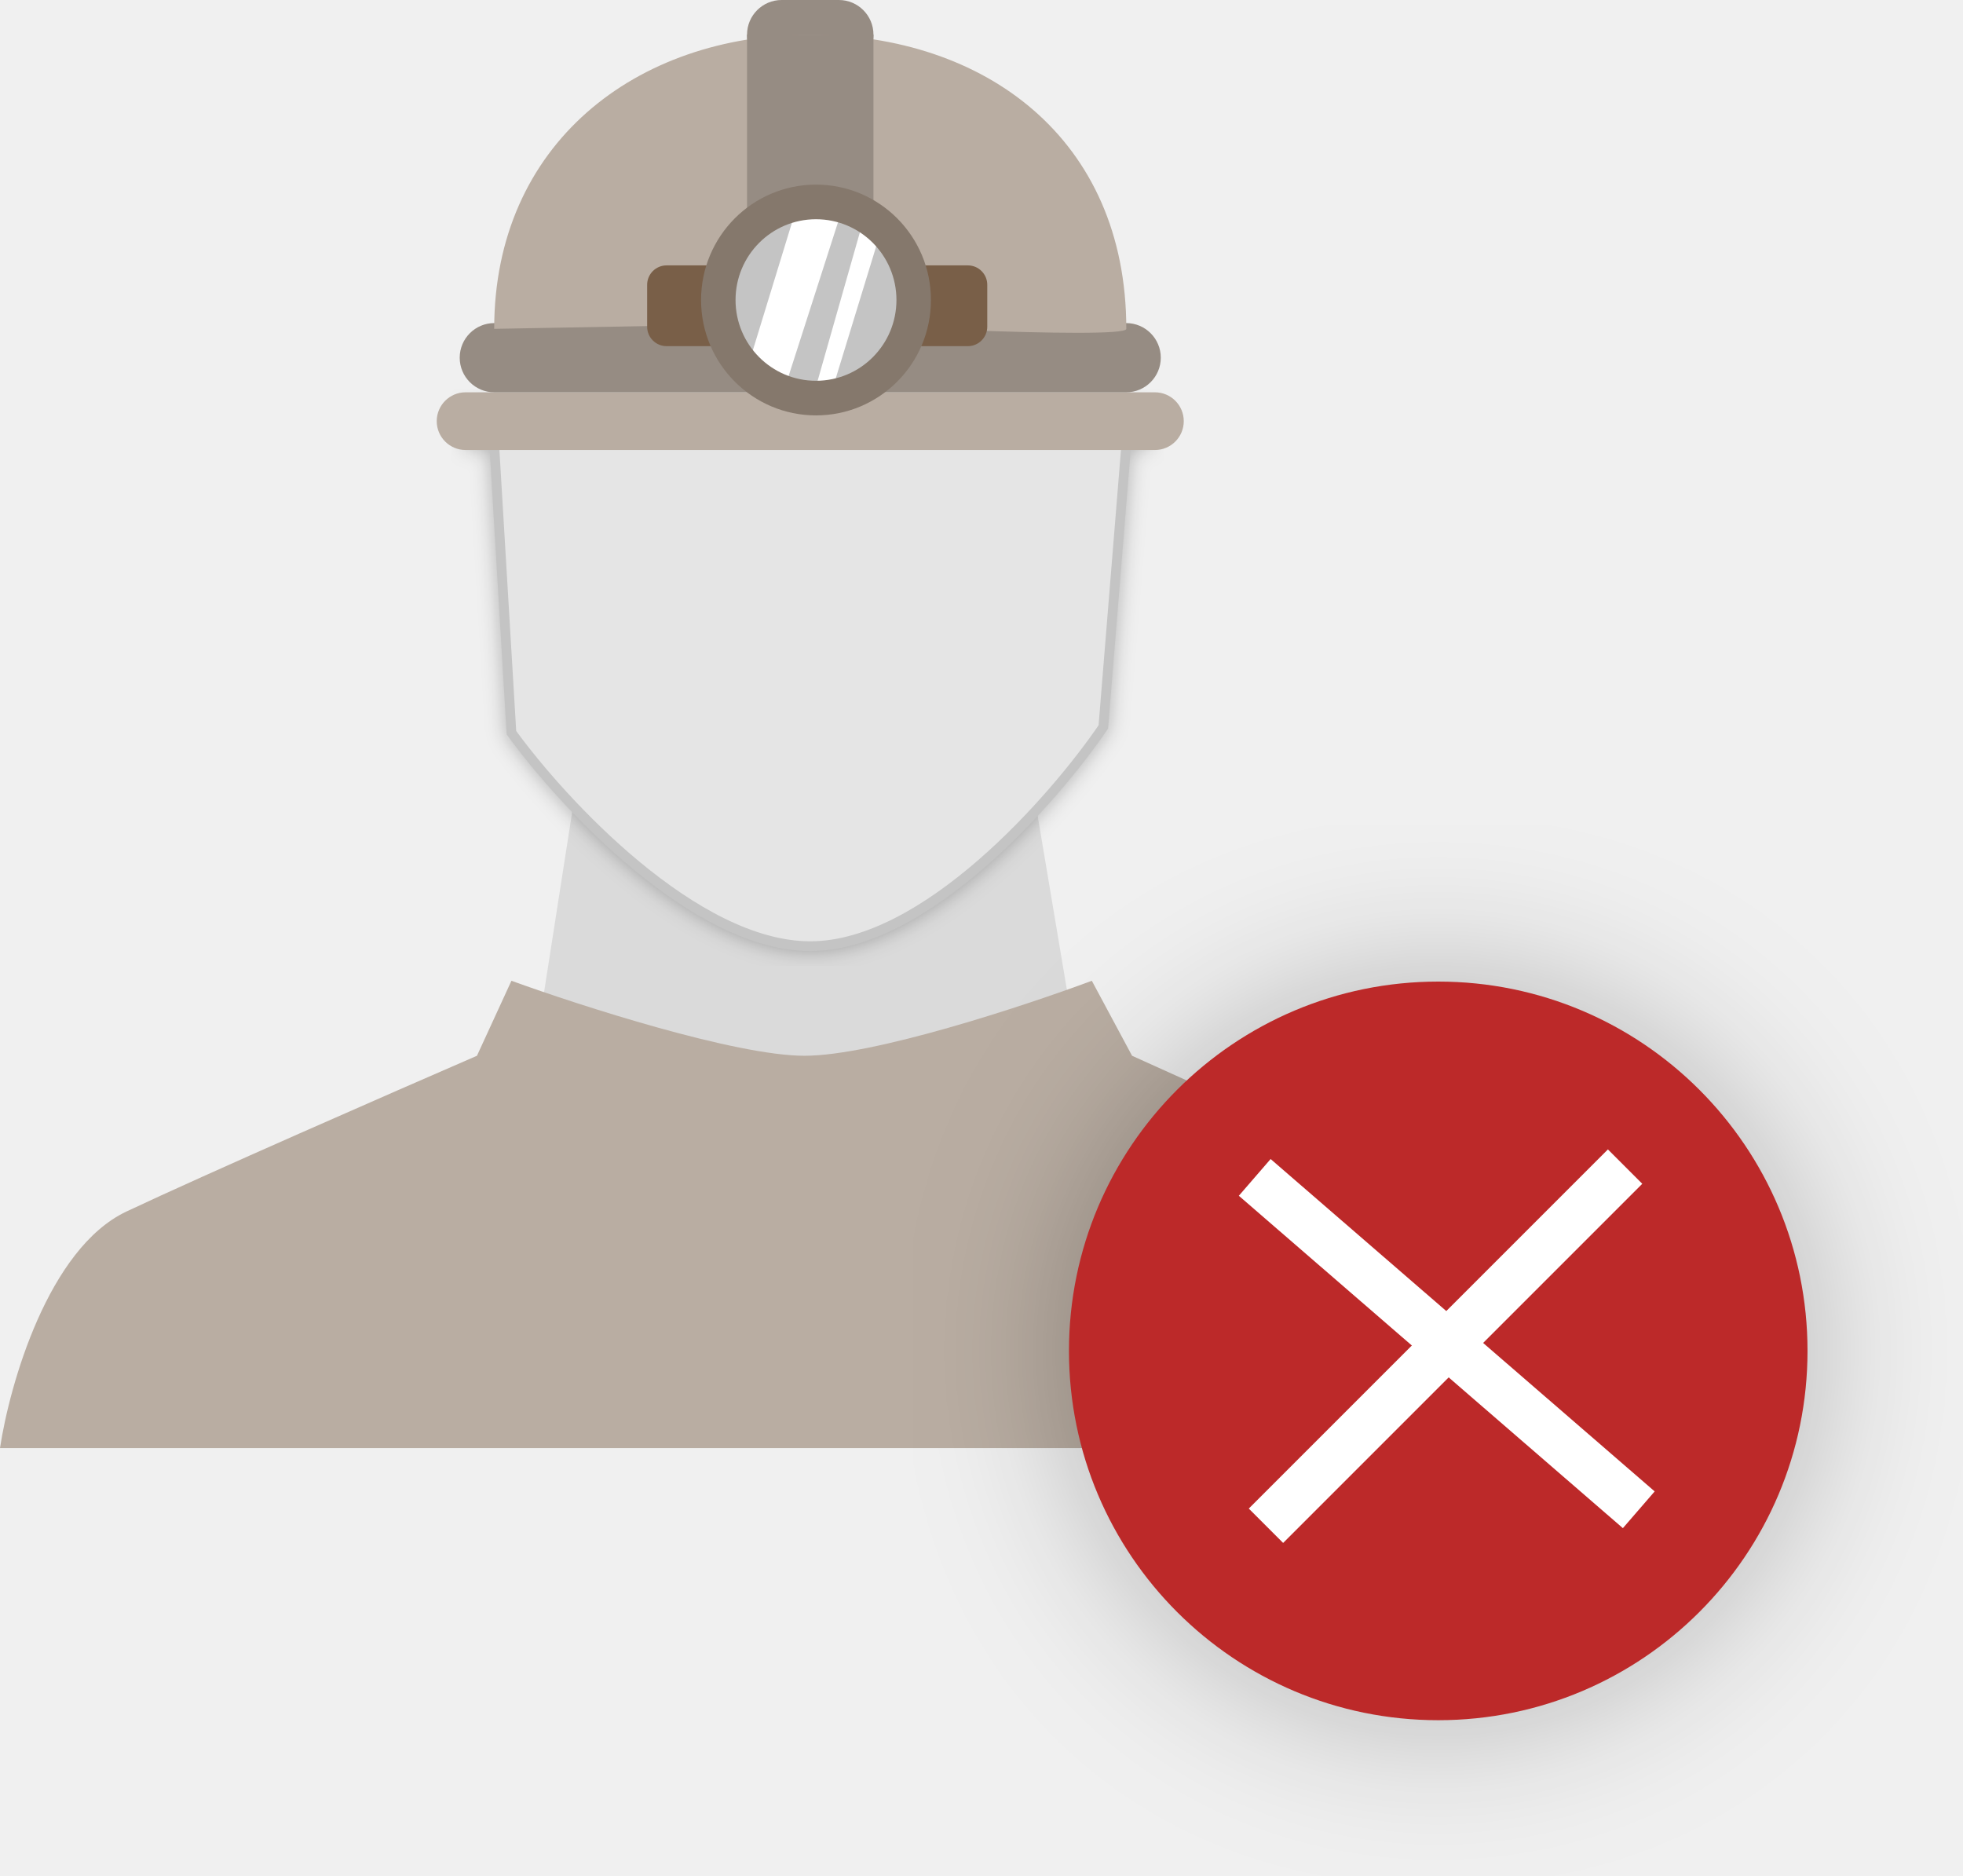
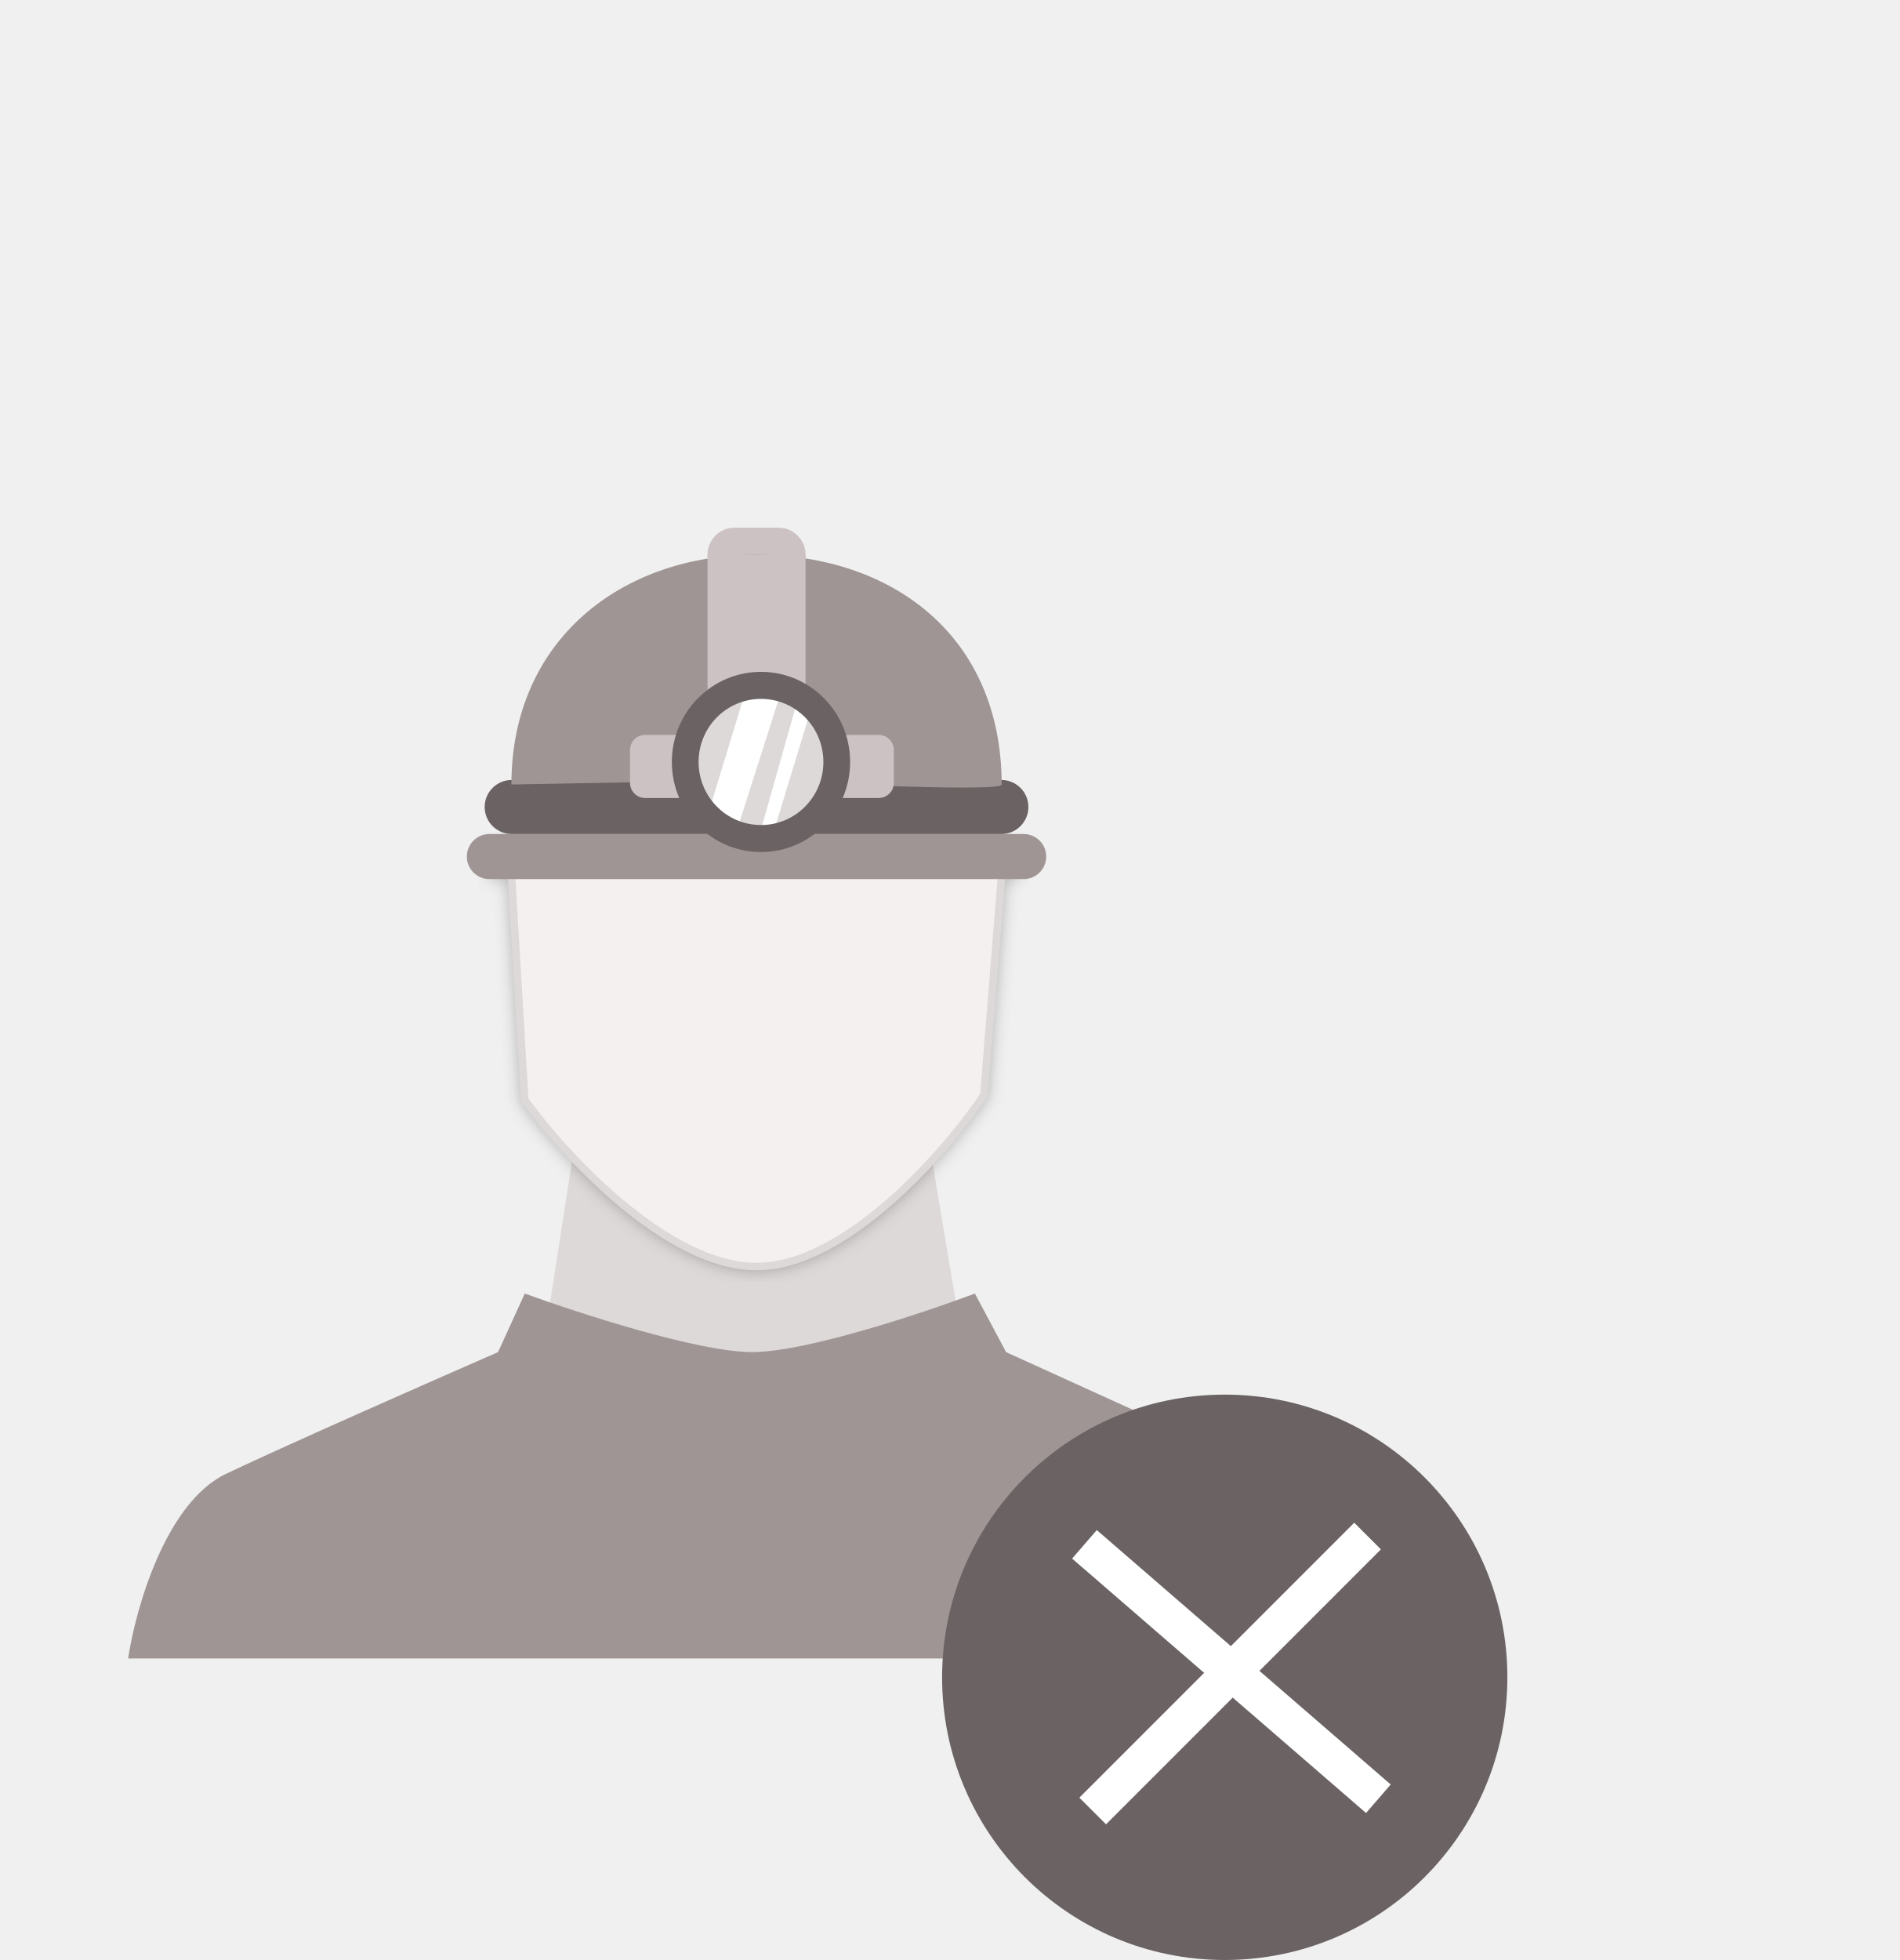
- <svg xmlns="http://www.w3.org/2000/svg" width="202" height="193" viewBox="0 0 202 193" fill="none">
-   <path d="M55.585 104.666L59.133 81.92H106.44L109.988 103.041C103.483 106.29 88.818 112.789 82.195 112.789C75.572 112.789 61.696 107.373 55.585 104.666Z" fill="#DADADA" />
+ <svg xmlns="http://www.w3.org/2000/svg" width="252" height="260" viewBox="0 0 252 260" fill="none">
+   <path d="M72.585 175.368L76.133 152.47H123.44L126.988 173.733C120.483 177.004 105.818 183.546 99.195 183.546C92.573 183.546 78.696 178.094 72.585 175.368Z" fill="#DED9D9" />
  <g filter="url(#filter0_d)">
-     <path d="M52.629 75.39L50.855 45.709H48.489V42.147H117.675V45.709H115.901L113.536 74.797C108.411 82.316 95.205 97.355 83.378 97.355C71.551 97.355 57.951 82.712 52.629 75.39Z" fill="#E5E5E5" />
-     <path d="M52.629 75.39L50.855 45.709H48.489V42.147H117.675V45.709H115.901L113.536 74.797C108.411 82.316 95.205 97.355 83.378 97.355C71.551 97.355 57.951 82.712 52.629 75.39Z" stroke="#C4C4C4" />
+     <path d="M69.629 145.896L67.855 116.016H65.489V112.43H134.675V116.016H132.901L130.536 145.299C125.411 152.869 112.205 168.008 100.378 168.008C88.551 168.008 74.951 153.267 69.629 145.896Z" fill="#F4F0F0" />
+     <path d="M69.629 145.896L67.855 116.016H65.489V112.43H134.675V116.016H132.901L130.536 145.299C125.411 152.869 112.205 168.008 100.378 168.008C88.551 168.008 74.951 153.267 69.629 145.896Z" stroke="#DED9D9" />
  </g>
-   <path d="M76.873 3.562C76.873 1.595 78.468 0 80.435 0H86.321C88.288 0 89.882 1.595 89.882 3.562C89.882 5.529 88.288 7.124 86.321 7.124H83.378H80.435C78.468 7.124 76.873 5.529 76.873 3.562Z" fill="#968C83" />
-   <rect x="44.941" y="40.367" width="76.873" height="5.936" rx="2.968" fill="#B9ADA2" />
-   <rect x="47.306" y="33.243" width="72.143" height="7.124" rx="3.562" fill="#968C83" />
-   <path d="M115.901 33.837C115.901 35.024 83.378 33.243 83.378 33.243L50.854 33.837C50.854 14.841 65.416 3.562 83.378 3.562C101.34 3.562 115.901 14.247 115.901 33.837Z" fill="#B9ADA2" />
-   <rect x="76.873" y="3.562" width="13.009" height="29.681" fill="#968C83" />
-   <rect x="66.594" y="27.307" width="35" height="8.311" rx="2" fill="#795F48" />
-   <ellipse cx="83.969" cy="30.869" rx="11.827" ry="11.873" fill="#85786C" />
-   <mask id="mask0" mask-type="alpha" maskUnits="userSpaceOnUse" x="75" y="22" width="18" height="18">
-     <ellipse cx="83.969" cy="30.869" rx="8.279" ry="8.311" fill="#C4C4C4" />
+   <path d="M93.874 73.586C93.874 71.605 95.479 70 97.459 70H103.297C105.278 70 106.883 71.605 106.883 73.586C106.883 75.566 105.278 77.171 103.297 77.171H100.378H97.459C95.479 77.171 93.874 75.566 93.874 73.586Z" fill="#CCC2C3" />
+   <rect x="61.941" y="110.637" width="76.873" height="5.976" rx="2.988" fill="#A09595" />
+   <rect x="64.307" y="103.466" width="72.143" height="7.171" rx="3.586" fill="#6B6363" />
+   <path d="M132.901 104.064C132.901 105.259 100.378 103.466 100.378 103.466L67.855 104.064C67.855 84.94 82.416 73.586 100.378 73.586C118.34 73.586 132.901 84.343 132.901 104.064Z" fill="#A09595" />
+   <rect x="93.873" y="73.586" width="13.009" height="29.881" fill="#CCC2C3" />
+   <rect x="83.595" y="97.49" width="35" height="8.367" rx="2" fill="#CCC2C3" />
+   <ellipse cx="100.969" cy="101.076" rx="11.827" ry="11.952" fill="#6B6363" />
+   <mask id="mask0" mask-type="alpha" maskUnits="userSpaceOnUse" x="92" y="92" width="18" height="18">
+     <ellipse cx="100.969" cy="101.076" rx="8.279" ry="8.367" fill="#C4C4C4" />
  </mask>
  <g mask="url(#mask0)">
-     <ellipse cx="83.969" cy="32.056" rx="9.461" ry="9.498" fill="#C4C4C4" />
-     <path d="M76.873 37.992L81.604 22.558C83.023 21.133 85.349 21.964 86.334 22.558L80.421 40.96C79.002 40.96 77.464 38.981 76.873 37.992Z" fill="white" />
-     <path d="M90.474 24.339L88.7 23.151L83.969 39.773H85.743L90.474 24.339Z" fill="white" />
+     <ellipse cx="100.969" cy="102.271" rx="9.461" ry="9.562" fill="#DED9D9" />
+     <path d="M93.873 108.247L98.604 92.709C100.023 91.275 102.349 92.112 103.334 92.709L97.421 111.235C96.002 111.235 94.464 109.243 93.873 108.247Z" fill="white" />
+     <path d="M107.474 94.502L105.7 93.307L100.969 110.04H102.743L107.474 94.502Z" fill="white" />
  </g>
-   <path d="M13.009 124.661C4.967 128.461 0.986 142.47 0 149H164.982C165.455 137.602 156.506 128.025 151.973 124.661L116.493 108.633L112.353 100.916C105.454 103.489 89.883 108.633 82.787 108.633C75.691 108.633 59.725 103.489 52.629 100.916L49.081 108.633C40.408 112.393 21.052 120.862 13.009 124.661Z" fill="#B9ADA2" />
-   <g filter="url(#filter1_d)">
-     <circle cx="148" cy="139" r="38" fill="#BC2929" />
-   </g>
-   <line x1="129.116" y1="121.149" x2="168.636" y2="155.349" stroke="white" stroke-width="5" />
-   <line x1="130.272" y1="156.992" x2="167.228" y2="120.037" stroke="white" stroke-width="5" />
+   <path d="M30.009 195.498C21.967 199.323 17.986 213.426 17 220H181.982C182.455 208.526 173.506 198.884 168.973 195.498L133.493 179.363L129.353 171.594C122.454 174.183 106.883 179.363 99.787 179.363C92.691 179.363 76.725 174.183 69.629 171.594L66.081 179.363C57.408 183.147 38.051 191.673 30.009 195.498Z" fill="#A09595" />
+   <circle cx="162.5" cy="222.5" r="37.5" fill="#6B6363" />
+   <path fill-rule="evenodd" clip-rule="evenodd" d="M181.25 240.5L142.25 206.75L145.522 202.969L184.522 236.719L181.25 240.5Z" fill="white" />
+   <path fill-rule="evenodd" clip-rule="evenodd" d="M183.219 205.531L146.75 242L143.214 238.465L179.684 201.995L183.219 205.531Z" fill="white" />
  <defs>
-     <filter id="filter0_d" x="46.489" y="40.147" width="73.186" height="59.207" filterUnits="userSpaceOnUse" color-interpolation-filters="sRGB">
+     <filter id="filter0_d" x="63.489" y="110.43" width="73.186" height="59.578" filterUnits="userSpaceOnUse" color-interpolation-filters="sRGB">
      <feFlood flood-opacity="0" result="BackgroundImageFix" />
      <feColorMatrix in="SourceAlpha" type="matrix" values="0 0 0 0 0 0 0 0 0 0 0 0 0 0 0 0 0 0 127 0" />
      <feOffset />
      <feGaussianBlur stdDeviation="1" />
      <feColorMatrix type="matrix" values="0 0 0 0 0 0 0 0 0 0 0 0 0 0 0 0 0 0 0.25 0" />
      <feBlend mode="normal" in2="BackgroundImageFix" result="effect1_dropShadow" />
      <feBlend mode="normal" in="SourceGraphic" in2="effect1_dropShadow" result="shape" />
    </filter>
-     <filter id="filter1_d" x="94" y="85" width="108" height="108" filterUnits="userSpaceOnUse" color-interpolation-filters="sRGB">
-       <feFlood flood-opacity="0" result="BackgroundImageFix" />
-       <feColorMatrix in="SourceAlpha" type="matrix" values="0 0 0 0 0 0 0 0 0 0 0 0 0 0 0 0 0 0 127 0" />
-       <feOffset />
-       <feGaussianBlur stdDeviation="8" />
-       <feColorMatrix type="matrix" values="0 0 0 0 0 0 0 0 0 0 0 0 0 0 0 0 0 0 0.25 0" />
-       <feBlend mode="normal" in2="BackgroundImageFix" result="effect1_dropShadow" />
-       <feBlend mode="normal" in="SourceGraphic" in2="effect1_dropShadow" result="shape" />
-     </filter>
  </defs>
</svg>
